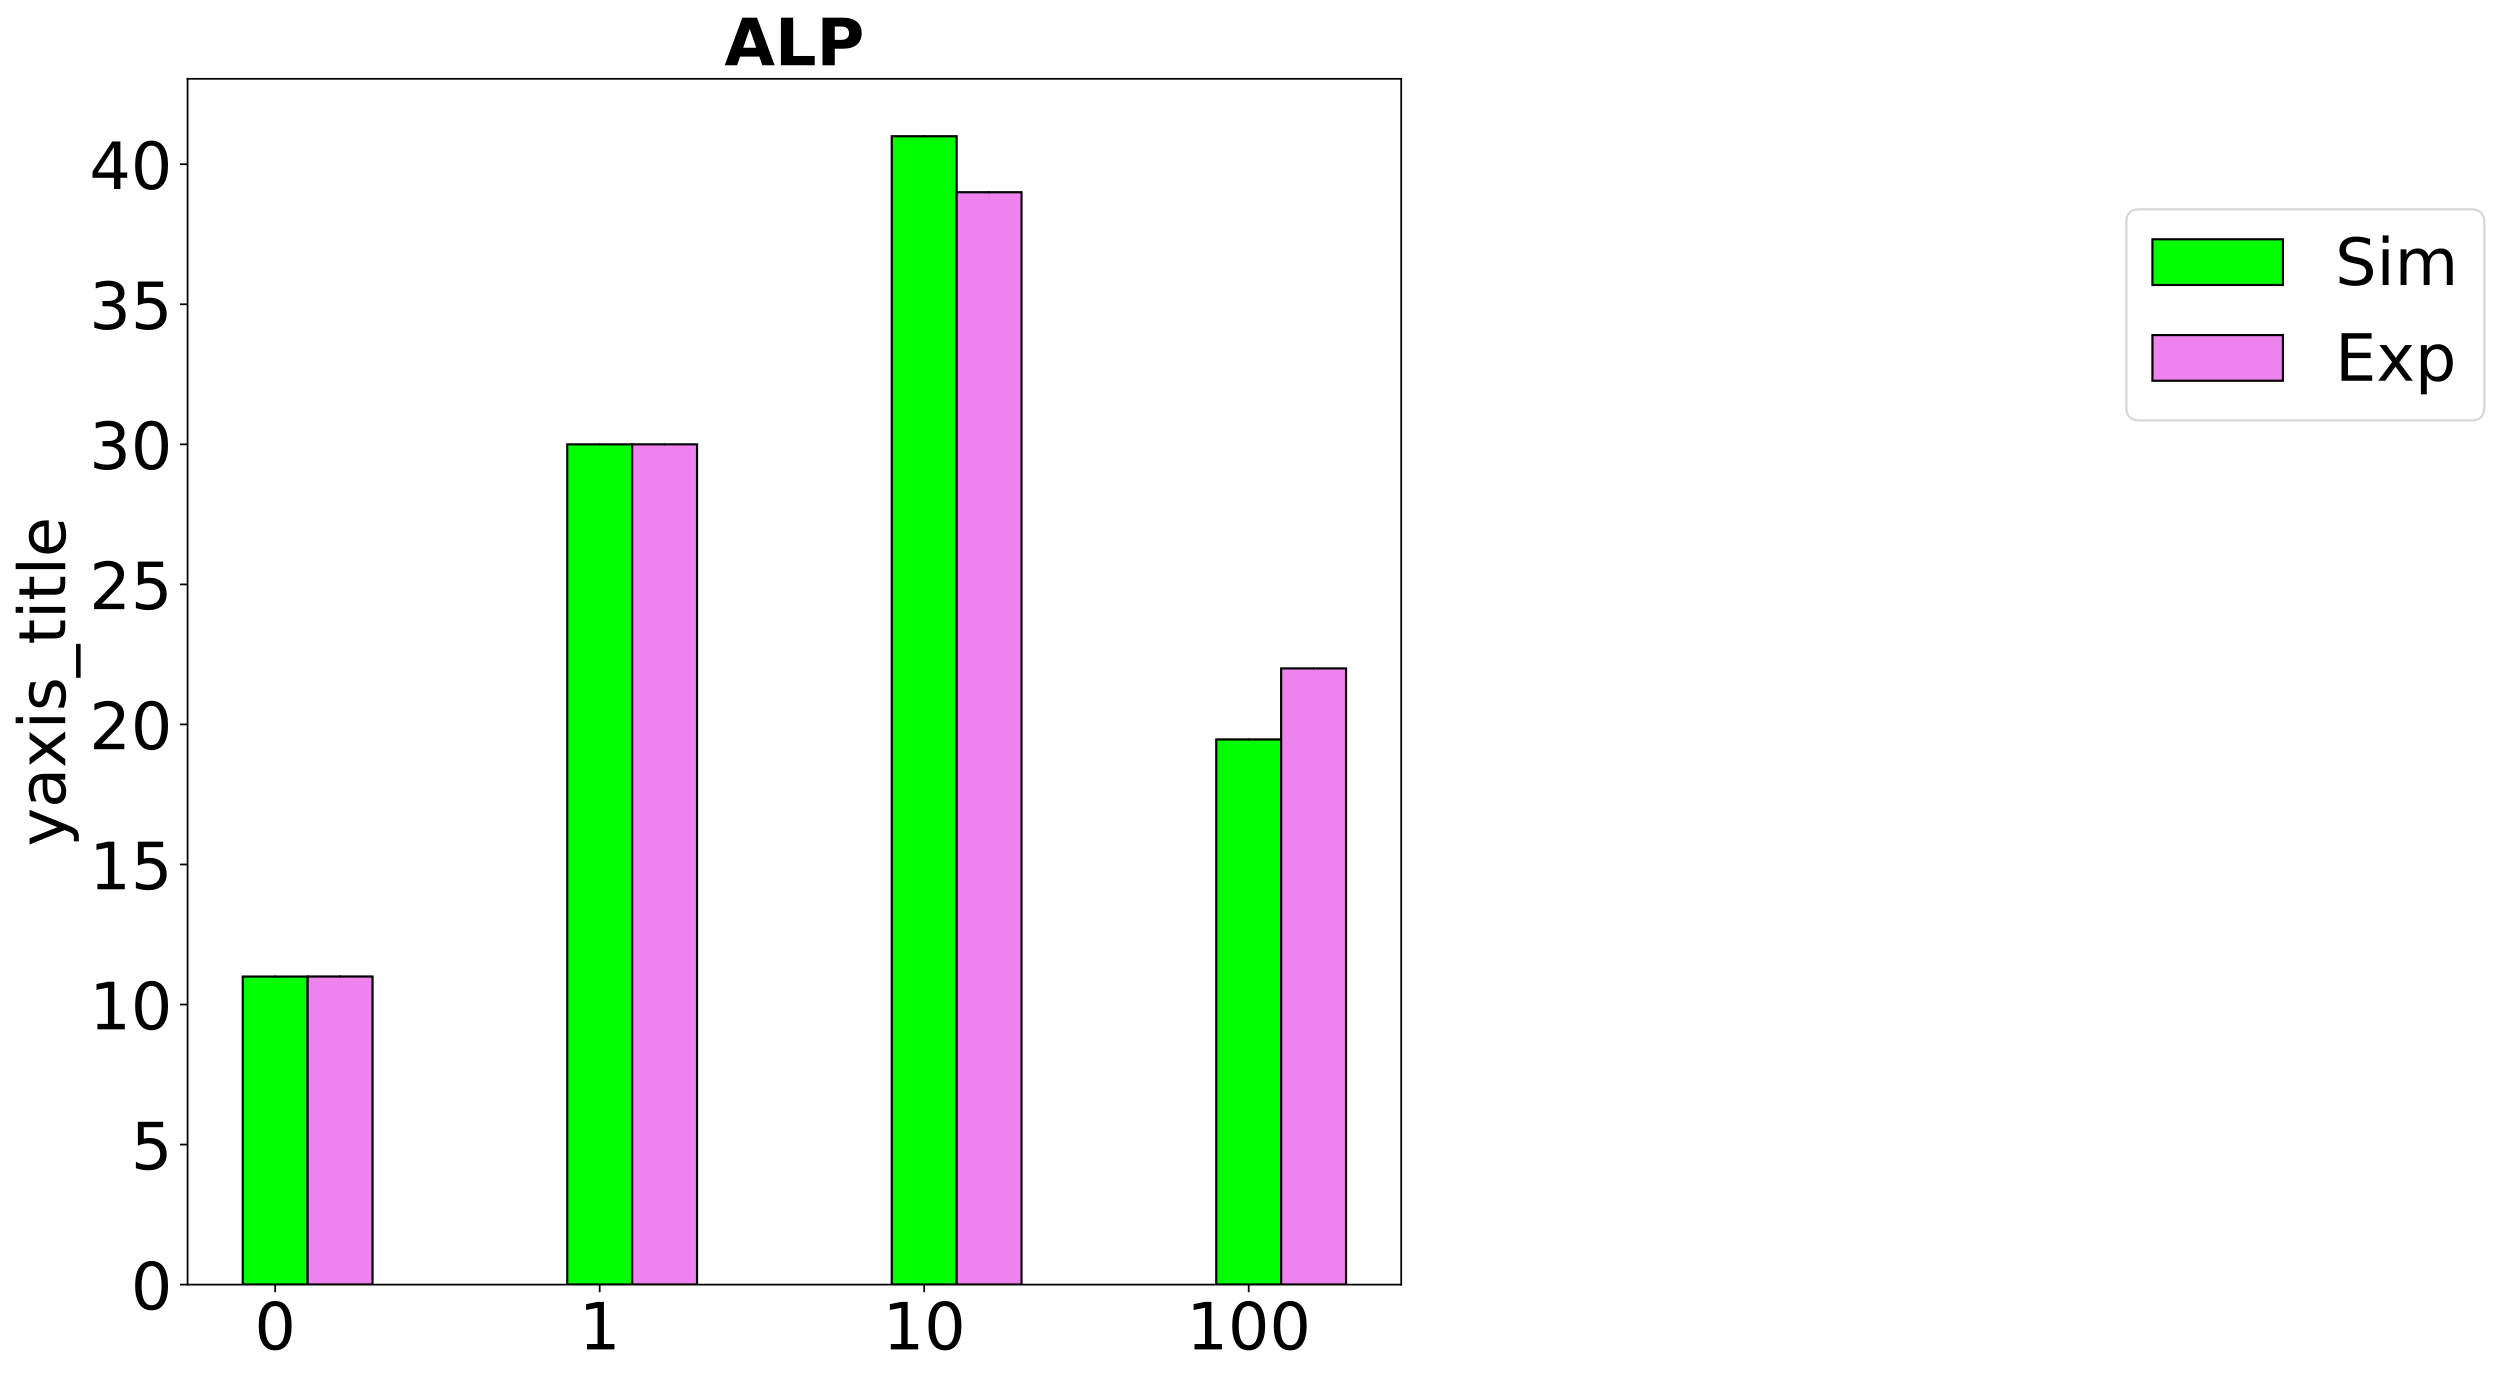
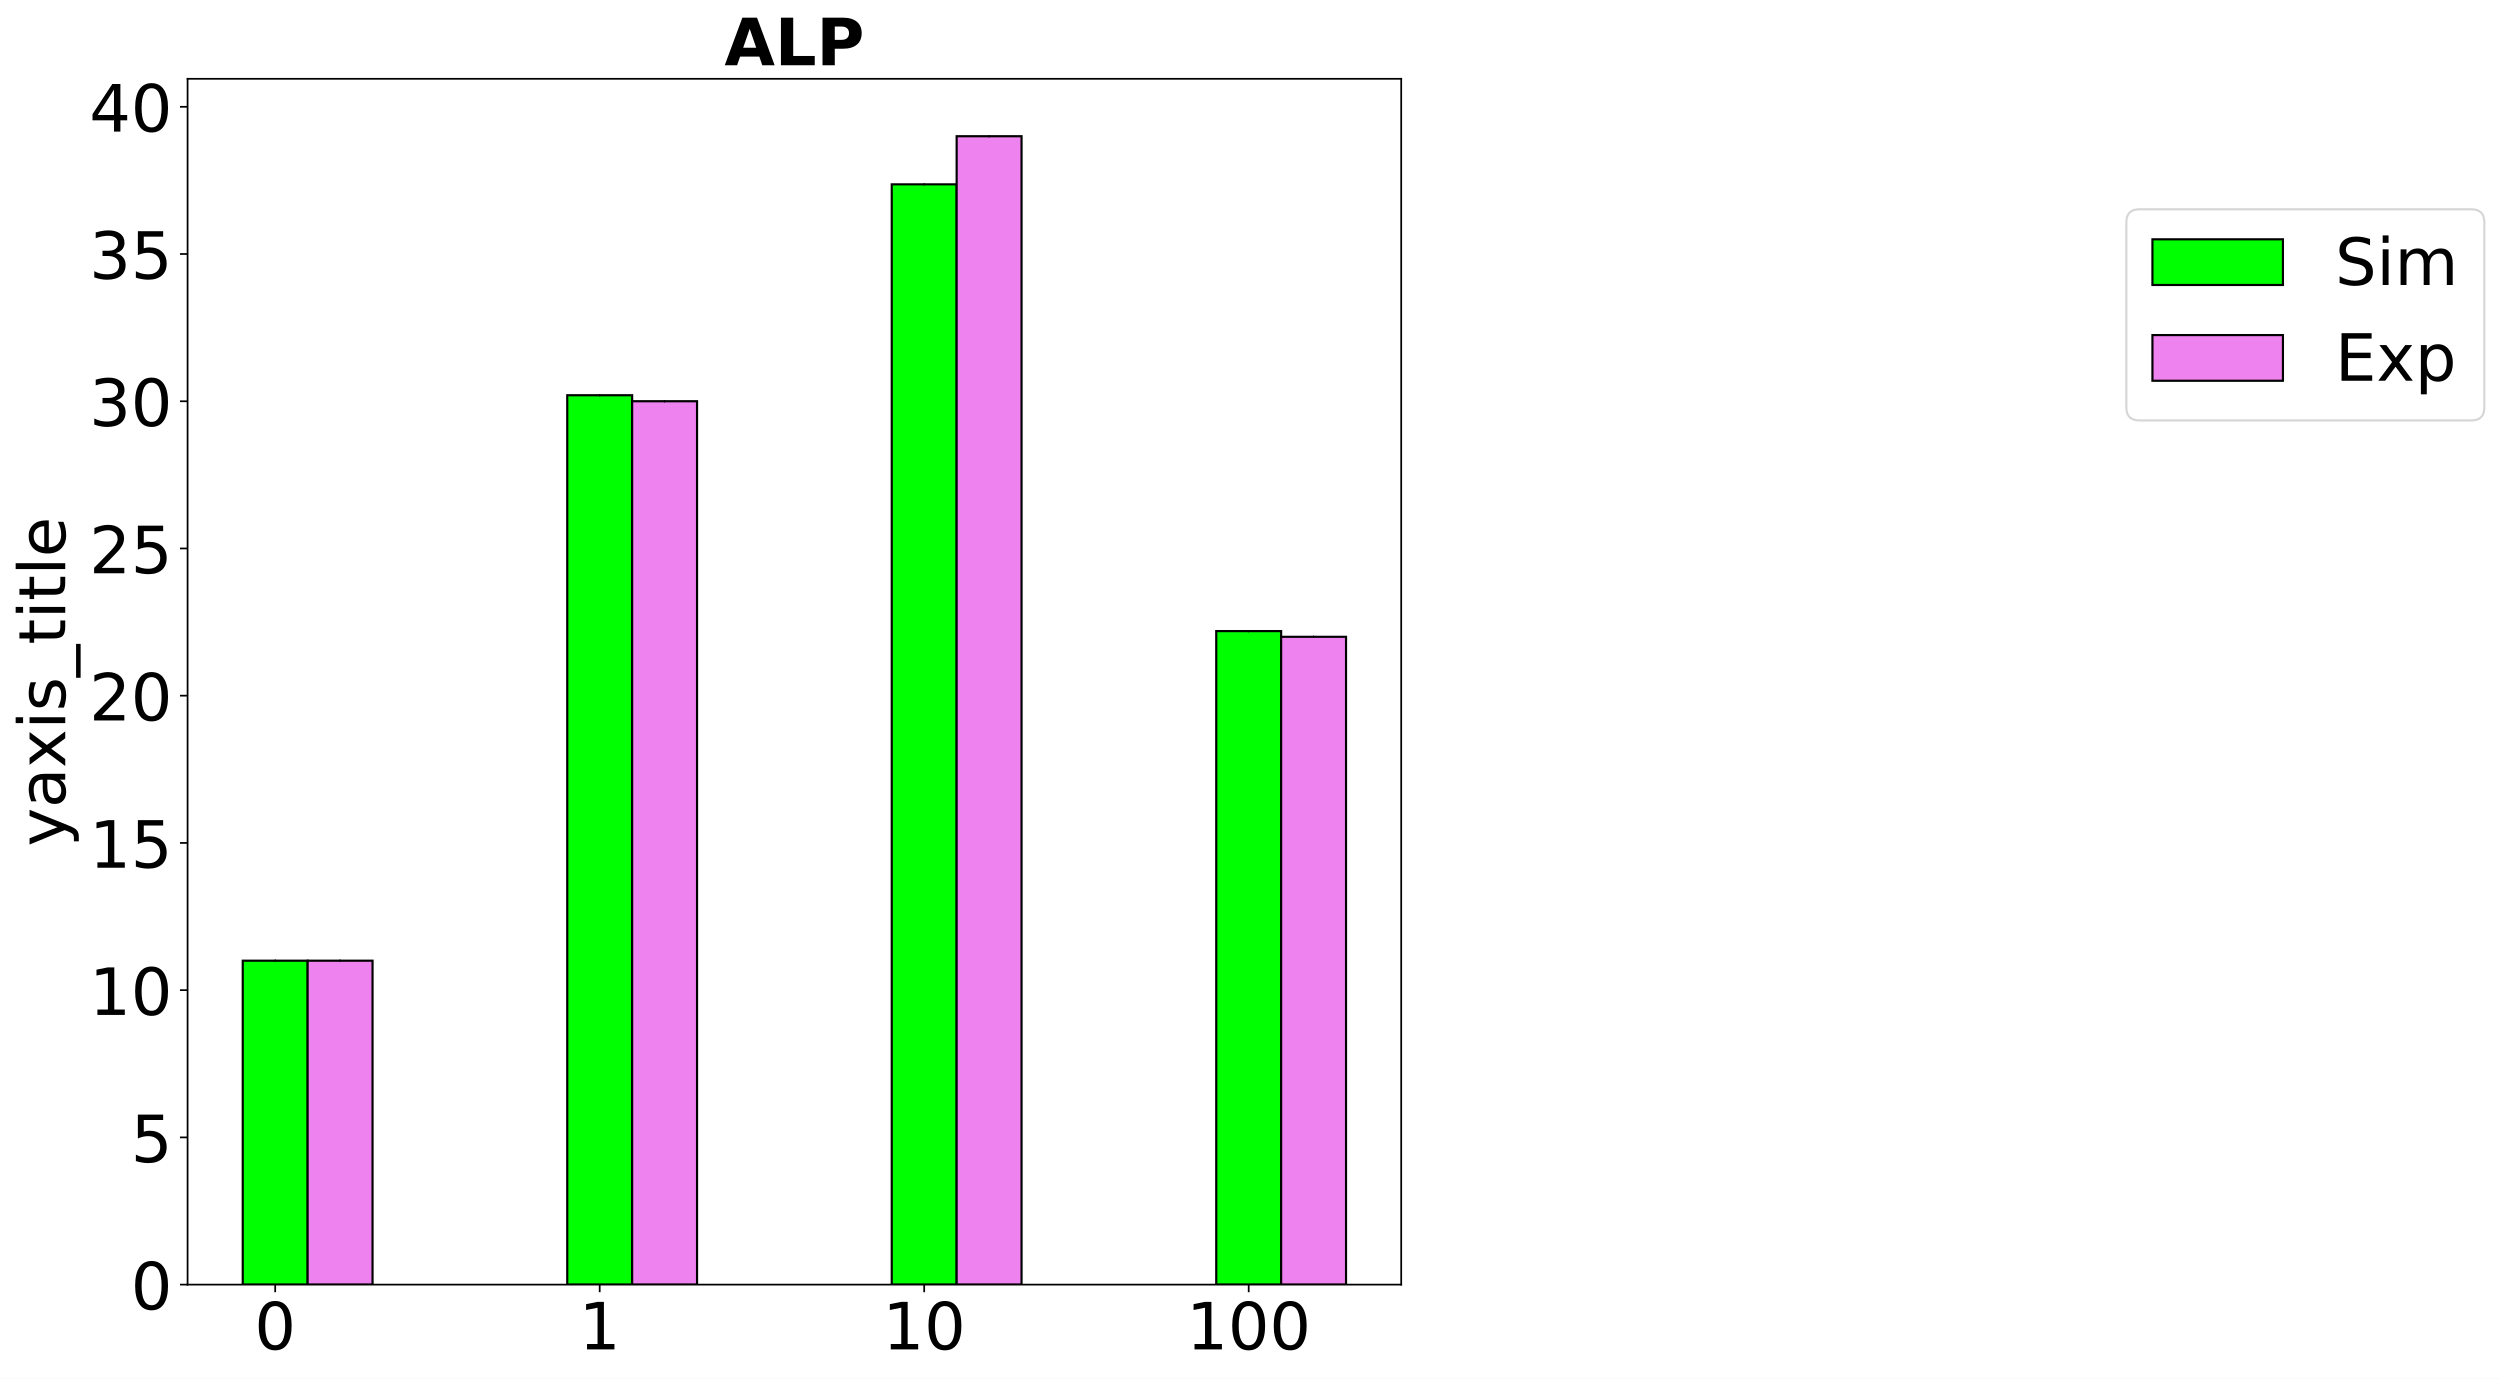
<svg xmlns="http://www.w3.org/2000/svg" xmlns:xlink="http://www.w3.org/1999/xlink" height="633.869pt" version="1.1" viewBox="0 0 1149.444 633.869" width="1149.444pt">
  <defs>
    <style type="text/css">
*{stroke-linecap:butt;stroke-linejoin:round;}
  </style>
  </defs>
  <g id="figure_1">
    <g id="patch_1">
      <path d="M 0 633.869  L 1149.444 633.869  L 1149.444 0  L 0 0  z " style="fill:#ffffff;" />
    </g>
    <g id="axes_1">
      <g id="patch_2">
        <path d="M 86.244 590.634  L 644.244 590.634  L 644.244 36.234  L 86.244 36.234  z " style="fill:#ffffff;" />
      </g>
      <g id="patch_3">
-         <path clip-path="url(#pd7578f62b3)" d="M 111.607 590.634  L 141.447 590.634  L 141.447 448.997  L 111.607 448.997  z " style="fill:#00ff00;stroke:#000000;stroke-linejoin:miter;" />
+         <path clip-path="url(#p61e68e7f55)" d="M 111.607 590.634  L 141.447 590.634  L 141.447 441.711  L 111.607 441.711  z " style="fill:#00ff00;stroke:#000000;stroke-linejoin:miter;" />
      </g>
      <g id="patch_4">
-         <path clip-path="url(#pd7578f62b3)" d="M 260.805 590.634  L 290.645 590.634  L 290.645 204.292  L 260.805 204.292  z " style="fill:#00ff00;stroke:#000000;stroke-linejoin:miter;" />
+         <path clip-path="url(#p61e68e7f55)" d="M 260.805 590.634  L 290.645 590.634  L 290.645 181.716  L 260.805 181.716  z " style="fill:#00ff00;stroke:#000000;stroke-linejoin:miter;" />
      </g>
      <g id="patch_5">
-         <path clip-path="url(#pd7578f62b3)" d="M 410.003 590.634  L 439.843 590.634  L 439.843 62.634  L 410.003 62.634  z " style="fill:#00ff00;stroke:#000000;stroke-linejoin:miter;" />
+         <path clip-path="url(#p61e68e7f55)" d="M 410.003 590.634  L 439.843 590.634  L 439.843 84.751  L 410.003 84.751  z " style="fill:#00ff00;stroke:#000000;stroke-linejoin:miter;" />
      </g>
      <g id="patch_6">
-         <path clip-path="url(#pd7578f62b3)" d="M 559.201 590.634  L 589.041 590.634  L 589.041 339.975  L 559.201 339.975  z " style="fill:#00ff00;stroke:#000000;stroke-linejoin:miter;" />
+         <path clip-path="url(#p61e68e7f55)" d="M 559.201 590.634  L 589.041 590.634  L 589.041 290.159  L 559.201 290.159  z " style="fill:#00ff00;stroke:#000000;stroke-linejoin:miter;" />
      </g>
      <g id="patch_7">
-         <path clip-path="url(#pd7578f62b3)" d="M 141.447 590.634  L 171.287 590.634  L 171.287 448.976  L 141.447 448.976  z " style="fill:#ee82ee;stroke:#000000;stroke-linejoin:miter;" />
+         <path clip-path="url(#p61e68e7f55)" d="M 141.447 590.634  L 171.287 590.634  L 171.287 441.711  L 141.447 441.711  z " style="fill:#ee82ee;stroke:#000000;stroke-linejoin:miter;" />
      </g>
      <g id="patch_8">
-         <path clip-path="url(#pd7578f62b3)" d="M 290.645 590.634  L 320.484 590.634  L 320.484 204.292  L 290.645 204.292  z " style="fill:#ee82ee;stroke:#000000;stroke-linejoin:miter;" />
+         <path clip-path="url(#p61e68e7f55)" d="M 290.645 590.634  L 320.484 590.634  L 320.484 184.481  L 290.645 184.481  z " style="fill:#ee82ee;stroke:#000000;stroke-linejoin:miter;" />
      </g>
      <g id="patch_9">
-         <path clip-path="url(#pd7578f62b3)" d="M 439.843 590.634  L 469.682 590.634  L 469.682 88.39  L 439.843 88.39  z " style="fill:#ee82ee;stroke:#000000;stroke-linejoin:miter;" />
+         <path clip-path="url(#p61e68e7f55)" d="M 439.843 590.634  L 469.682 590.634  L 469.682 62.634  L 439.843 62.634  z " style="fill:#ee82ee;stroke:#000000;stroke-linejoin:miter;" />
      </g>
      <g id="patch_10">
-         <path clip-path="url(#pd7578f62b3)" d="M 589.041 590.634  L 618.88 590.634  L 618.88 307.317  L 589.041 307.317  z " style="fill:#ee82ee;stroke:#000000;stroke-linejoin:miter;" />
+         <path clip-path="url(#p61e68e7f55)" d="M 589.041 590.634  L 618.88 590.634  L 618.88 292.788  L 589.041 292.788  z " style="fill:#ee82ee;stroke:#000000;stroke-linejoin:miter;" />
      </g>
      <g id="matplotlib.axis_1">
        <g id="xtick_1">
          <g id="line2d_1">
            <defs>
-               <path d="M 0 0  L 0 3.5  " id="mb18e94c8ef" style="stroke:#000000;stroke-width:0.8;" />
-             </defs>
-             <g>
-               <use style="stroke:#000000;stroke-width:0.8;" x="126.527" xlink:href="#mb18e94c8ef" y="590.634" />
+               <path d="M 0 0  L 0 3.5  " id="mce090a5b58" style="stroke:#000000;stroke-width:0.8;" />
+             </defs>
+             <g>
+               <use style="stroke:#000000;stroke-width:0.8;" x="126.527" xlink:href="#mce090a5b58" y="590.634" />
            </g>
          </g>
          <g id="text_1">
            <defs>
              <path d="M 31.781 66.406  Q 24.172 66.406 20.328 58.906  Q 16.5 51.422 16.5 36.375  Q 16.5 21.391 20.328 13.891  Q 24.172 6.391 31.781 6.391  Q 39.453 6.391 43.281 13.891  Q 47.125 21.391 47.125 36.375  Q 47.125 51.422 43.281 58.906  Q 39.453 66.406 31.781 66.406  z M 31.781 74.219  Q 44.047 74.219 50.516 64.516  Q 56.984 54.828 56.984 36.375  Q 56.984 17.969 50.516 8.266  Q 44.047 -1.422 31.781 -1.422  Q 19.531 -1.422 13.062 8.266  Q 6.594 17.969 6.594 36.375  Q 6.594 54.828 13.062 64.516  Q 19.531 74.219 31.781 74.219  z " id="DejaVuSans-48" />
            </defs>
            <g transform="translate(116.9834 620.4297)scale(0.3 -0.3)">
              <use xlink:href="#DejaVuSans-48" />
            </g>
          </g>
        </g>
        <g id="xtick_2">
          <g id="line2d_2">
            <g>
-               <use style="stroke:#000000;stroke-width:0.8;" x="275.725" xlink:href="#mb18e94c8ef" y="590.634" />
+               <use style="stroke:#000000;stroke-width:0.8;" x="275.725" xlink:href="#mce090a5b58" y="590.634" />
            </g>
          </g>
          <g id="text_2">
            <defs>
              <path d="M 12.406 8.297  L 28.516 8.297  L 28.516 63.922  L 10.984 60.406  L 10.984 69.391  L 28.422 72.906  L 38.281 72.906  L 38.281 8.297  L 54.391 8.297  L 54.391 0  L 12.406 0  z " id="DejaVuSans-49" />
            </defs>
            <g transform="translate(266.1813 620.4297)scale(0.3 -0.3)">
              <use xlink:href="#DejaVuSans-49" />
            </g>
          </g>
        </g>
        <g id="xtick_3">
          <g id="line2d_3">
            <g>
-               <use style="stroke:#000000;stroke-width:0.8;" x="424.923" xlink:href="#mb18e94c8ef" y="590.634" />
+               <use style="stroke:#000000;stroke-width:0.8;" x="424.923" xlink:href="#mce090a5b58" y="590.634" />
            </g>
          </g>
          <g id="text_3">
            <g transform="translate(405.8354 620.4297)scale(0.3 -0.3)">
              <use xlink:href="#DejaVuSans-49" />
              <use x="63.623" xlink:href="#DejaVuSans-48" />
            </g>
          </g>
        </g>
        <g id="xtick_4">
          <g id="line2d_4">
            <g>
-               <use style="stroke:#000000;stroke-width:0.8;" x="574.121" xlink:href="#mb18e94c8ef" y="590.634" />
+               <use style="stroke:#000000;stroke-width:0.8;" x="574.121" xlink:href="#mce090a5b58" y="590.634" />
            </g>
          </g>
          <g id="text_4">
            <g transform="translate(545.4895 620.4297)scale(0.3 -0.3)">
              <use xlink:href="#DejaVuSans-49" />
              <use x="63.623" xlink:href="#DejaVuSans-48" />
              <use x="127.246" xlink:href="#DejaVuSans-48" />
            </g>
          </g>
        </g>
      </g>
      <g id="matplotlib.axis_2">
        <g id="ytick_1">
          <g id="line2d_5">
            <defs>
-               <path d="M 0 0  L -3.5 0  " id="mbed8c957cb" style="stroke:#000000;stroke-width:0.8;" />
-             </defs>
-             <g>
-               <use style="stroke:#000000;stroke-width:0.8;" x="86.244" xlink:href="#mbed8c957cb" y="590.634" />
+               <path d="M 0 0  L -3.5 0  " id="md4f3ab21bb" style="stroke:#000000;stroke-width:0.8;" />
+             </defs>
+             <g>
+               <use style="stroke:#000000;stroke-width:0.8;" x="86.244" xlink:href="#md4f3ab21bb" y="590.634" />
            </g>
          </g>
          <g id="text_5">
            <g transform="translate(60.15625 602.032)scale(0.3 -0.3)">
              <use xlink:href="#DejaVuSans-48" />
            </g>
          </g>
        </g>
        <g id="ytick_2">
          <g id="line2d_6">
            <g>
-               <use style="stroke:#000000;stroke-width:0.8;" x="86.244" xlink:href="#mbed8c957cb" y="526.244" />
+               <use style="stroke:#000000;stroke-width:0.8;" x="86.244" xlink:href="#md4f3ab21bb" y="522.942" />
            </g>
          </g>
          <g id="text_6">
            <defs>
              <path d="M 10.797 72.906  L 49.516 72.906  L 49.516 64.594  L 19.828 64.594  L 19.828 46.734  Q 21.969 47.469 24.109 47.828  Q 26.266 48.188 28.422 48.188  Q 40.625 48.188 47.75 41.5  Q 54.891 34.812 54.891 23.391  Q 54.891 11.625 47.562 5.094  Q 40.234 -1.422 26.906 -1.422  Q 22.312 -1.422 17.547 -0.641  Q 12.797 0.141 7.719 1.703  L 7.719 11.625  Q 12.109 9.234 16.797 8.062  Q 21.484 6.891 26.703 6.891  Q 35.156 6.891 40.078 11.328  Q 45.016 15.766 45.016 23.391  Q 45.016 31 40.078 35.438  Q 35.156 39.891 26.703 39.891  Q 22.75 39.891 18.812 39.016  Q 14.891 38.141 10.797 36.281  z " id="DejaVuSans-53" />
            </defs>
-             <g transform="translate(60.15625 537.6417)scale(0.3 -0.3)">
+             <g transform="translate(60.15625 534.3397)scale(0.3 -0.3)">
              <use xlink:href="#DejaVuSans-53" />
            </g>
          </g>
        </g>
        <g id="ytick_3">
          <g id="line2d_7">
            <g>
-               <use style="stroke:#000000;stroke-width:0.8;" x="86.244" xlink:href="#mbed8c957cb" y="461.854" />
+               <use style="stroke:#000000;stroke-width:0.8;" x="86.244" xlink:href="#md4f3ab21bb" y="455.25" />
            </g>
          </g>
          <g id="text_7">
-             <g transform="translate(41.06875 473.2514)scale(0.3 -0.3)">
+             <g transform="translate(41.06875 466.6474)scale(0.3 -0.3)">
              <use xlink:href="#DejaVuSans-49" />
              <use x="63.623" xlink:href="#DejaVuSans-48" />
            </g>
          </g>
        </g>
        <g id="ytick_4">
          <g id="line2d_8">
            <g>
-               <use style="stroke:#000000;stroke-width:0.8;" x="86.244" xlink:href="#mbed8c957cb" y="397.463" />
+               <use style="stroke:#000000;stroke-width:0.8;" x="86.244" xlink:href="#md4f3ab21bb" y="387.557" />
            </g>
          </g>
          <g id="text_8">
-             <g transform="translate(41.06875 408.8611)scale(0.3 -0.3)">
+             <g transform="translate(41.06875 398.9551)scale(0.3 -0.3)">
              <use xlink:href="#DejaVuSans-49" />
              <use x="63.623" xlink:href="#DejaVuSans-53" />
            </g>
          </g>
        </g>
        <g id="ytick_5">
          <g id="line2d_9">
            <g>
-               <use style="stroke:#000000;stroke-width:0.8;" x="86.244" xlink:href="#mbed8c957cb" y="333.073" />
+               <use style="stroke:#000000;stroke-width:0.8;" x="86.244" xlink:href="#md4f3ab21bb" y="319.865" />
            </g>
          </g>
          <g id="text_9">
            <defs>
              <path d="M 19.188 8.297  L 53.609 8.297  L 53.609 0  L 7.328 0  L 7.328 8.297  Q 12.938 14.109 22.625 23.891  Q 32.328 33.688 34.812 36.531  Q 39.547 41.844 41.422 45.531  Q 43.312 49.219 43.312 52.781  Q 43.312 58.594 39.234 62.25  Q 35.156 65.922 28.609 65.922  Q 23.969 65.922 18.812 64.312  Q 13.672 62.703 7.812 59.422  L 7.812 69.391  Q 13.766 71.781 18.938 73  Q 24.125 74.219 28.422 74.219  Q 39.75 74.219 46.484 68.547  Q 53.219 62.891 53.219 53.422  Q 53.219 48.922 51.531 44.891  Q 49.859 40.875 45.406 35.406  Q 44.188 33.984 37.641 27.219  Q 31.109 20.453 19.188 8.297  z " id="DejaVuSans-50" />
            </defs>
-             <g transform="translate(41.06875 344.4708)scale(0.3 -0.3)">
+             <g transform="translate(41.06875 331.2628)scale(0.3 -0.3)">
              <use xlink:href="#DejaVuSans-50" />
              <use x="63.623" xlink:href="#DejaVuSans-48" />
            </g>
          </g>
        </g>
        <g id="ytick_6">
          <g id="line2d_10">
            <g>
-               <use style="stroke:#000000;stroke-width:0.8;" x="86.244" xlink:href="#mbed8c957cb" y="268.683" />
+               <use style="stroke:#000000;stroke-width:0.8;" x="86.244" xlink:href="#md4f3ab21bb" y="252.173" />
            </g>
          </g>
          <g id="text_10">
-             <g transform="translate(41.06875 280.0804)scale(0.3 -0.3)">
+             <g transform="translate(41.06875 263.5705)scale(0.3 -0.3)">
              <use xlink:href="#DejaVuSans-50" />
              <use x="63.623" xlink:href="#DejaVuSans-53" />
            </g>
          </g>
        </g>
        <g id="ytick_7">
          <g id="line2d_11">
            <g>
-               <use style="stroke:#000000;stroke-width:0.8;" x="86.244" xlink:href="#mbed8c957cb" y="204.292" />
+               <use style="stroke:#000000;stroke-width:0.8;" x="86.244" xlink:href="#md4f3ab21bb" y="184.481" />
            </g>
          </g>
          <g id="text_11">
            <defs>
              <path d="M 40.578 39.312  Q 47.656 37.797 51.625 33  Q 55.609 28.219 55.609 21.188  Q 55.609 10.406 48.188 4.484  Q 40.766 -1.422 27.094 -1.422  Q 22.516 -1.422 17.656 -0.516  Q 12.797 0.391 7.625 2.203  L 7.625 11.719  Q 11.719 9.328 16.594 8.109  Q 21.484 6.891 26.812 6.891  Q 36.078 6.891 40.938 10.547  Q 45.797 14.203 45.797 21.188  Q 45.797 27.641 41.281 31.266  Q 36.766 34.906 28.719 34.906  L 20.219 34.906  L 20.219 43.016  L 29.109 43.016  Q 36.375 43.016 40.234 45.922  Q 44.094 48.828 44.094 54.297  Q 44.094 59.906 40.109 62.906  Q 36.141 65.922 28.719 65.922  Q 24.656 65.922 20.016 65.031  Q 15.375 64.156 9.812 62.312  L 9.812 71.094  Q 15.438 72.656 20.344 73.438  Q 25.25 74.219 29.594 74.219  Q 40.828 74.219 47.359 69.109  Q 53.906 64.016 53.906 55.328  Q 53.906 49.266 50.438 45.094  Q 46.969 40.922 40.578 39.312  z " id="DejaVuSans-51" />
            </defs>
-             <g transform="translate(41.06875 215.6901)scale(0.3 -0.3)">
+             <g transform="translate(41.06875 195.8782)scale(0.3 -0.3)">
              <use xlink:href="#DejaVuSans-51" />
              <use x="63.623" xlink:href="#DejaVuSans-48" />
            </g>
          </g>
        </g>
        <g id="ytick_8">
          <g id="line2d_12">
            <g>
-               <use style="stroke:#000000;stroke-width:0.8;" x="86.244" xlink:href="#mbed8c957cb" y="139.902" />
+               <use style="stroke:#000000;stroke-width:0.8;" x="86.244" xlink:href="#md4f3ab21bb" y="116.788" />
            </g>
          </g>
          <g id="text_12">
-             <g transform="translate(41.06875 151.2998)scale(0.3 -0.3)">
+             <g transform="translate(41.06875 128.1859)scale(0.3 -0.3)">
              <use xlink:href="#DejaVuSans-51" />
              <use x="63.623" xlink:href="#DejaVuSans-53" />
            </g>
          </g>
        </g>
        <g id="ytick_9">
          <g id="line2d_13">
            <g>
-               <use style="stroke:#000000;stroke-width:0.8;" x="86.244" xlink:href="#mbed8c957cb" y="75.512" />
+               <use style="stroke:#000000;stroke-width:0.8;" x="86.244" xlink:href="#md4f3ab21bb" y="49.096" />
            </g>
          </g>
          <g id="text_13">
            <defs>
              <path d="M 37.797 64.312  L 12.891 25.391  L 37.797 25.391  z M 35.203 72.906  L 47.609 72.906  L 47.609 25.391  L 58.016 25.391  L 58.016 17.188  L 47.609 17.188  L 47.609 0  L 37.797 0  L 37.797 17.188  L 4.891 17.188  L 4.891 26.703  z " id="DejaVuSans-52" />
            </defs>
-             <g transform="translate(41.06875 86.90948)scale(0.3 -0.3)">
+             <g transform="translate(41.06875 60.49357)scale(0.3 -0.3)">
              <use xlink:href="#DejaVuSans-52" />
              <use x="63.623" xlink:href="#DejaVuSans-48" />
            </g>
          </g>
        </g>
        <g id="text_14">
          <defs>
            <path d="M 32.172 -5.078  Q 28.375 -14.844 24.75 -17.812  Q 21.141 -20.797 15.094 -20.797  L 7.906 -20.797  L 7.906 -13.281  L 13.188 -13.281  Q 16.891 -13.281 18.938 -11.516  Q 21 -9.766 23.484 -3.219  L 25.094 0.875  L 2.984 54.688  L 12.5 54.688  L 29.594 11.922  L 46.688 54.688  L 56.203 54.688  z " id="DejaVuSans-121" />
            <path d="M 34.281 27.484  Q 23.391 27.484 19.188 25  Q 14.984 22.516 14.984 16.5  Q 14.984 11.719 18.141 8.906  Q 21.297 6.109 26.703 6.109  Q 34.188 6.109 38.703 11.406  Q 43.219 16.703 43.219 25.484  L 43.219 27.484  z M 52.203 31.203  L 52.203 0  L 43.219 0  L 43.219 8.297  Q 40.141 3.328 35.547 0.953  Q 30.953 -1.422 24.312 -1.422  Q 15.922 -1.422 10.953 3.297  Q 6 8.016 6 15.922  Q 6 25.141 12.172 29.828  Q 18.359 34.516 30.609 34.516  L 43.219 34.516  L 43.219 35.406  Q 43.219 41.609 39.141 45  Q 35.062 48.391 27.688 48.391  Q 23 48.391 18.547 47.266  Q 14.109 46.141 10.016 43.891  L 10.016 52.203  Q 14.938 54.109 19.578 55.047  Q 24.219 56 28.609 56  Q 40.484 56 46.344 49.844  Q 52.203 43.703 52.203 31.203  z " id="DejaVuSans-97" />
            <path d="M 54.891 54.688  L 35.109 28.078  L 55.906 0  L 45.312 0  L 29.391 21.484  L 13.484 0  L 2.875 0  L 24.125 28.609  L 4.688 54.688  L 15.281 54.688  L 29.781 35.203  L 44.281 54.688  z " id="DejaVuSans-120" />
            <path d="M 9.422 54.688  L 18.406 54.688  L 18.406 0  L 9.422 0  z M 9.422 75.984  L 18.406 75.984  L 18.406 64.594  L 9.422 64.594  z " id="DejaVuSans-105" />
            <path d="M 44.281 53.078  L 44.281 44.578  Q 40.484 46.531 36.375 47.5  Q 32.281 48.484 27.875 48.484  Q 21.188 48.484 17.844 46.438  Q 14.5 44.391 14.5 40.281  Q 14.5 37.156 16.891 35.375  Q 19.281 33.594 26.516 31.984  L 29.594 31.297  Q 39.156 29.25 43.188 25.516  Q 47.219 21.781 47.219 15.094  Q 47.219 7.469 41.188 3.016  Q 35.156 -1.422 24.609 -1.422  Q 20.219 -1.422 15.453 -0.562  Q 10.688 0.297 5.422 2  L 5.422 11.281  Q 10.406 8.688 15.234 7.391  Q 20.062 6.109 24.812 6.109  Q 31.156 6.109 34.562 8.281  Q 37.984 10.453 37.984 14.406  Q 37.984 18.062 35.516 20.016  Q 33.062 21.969 24.703 23.781  L 21.578 24.516  Q 13.234 26.266 9.516 29.906  Q 5.812 33.547 5.812 39.891  Q 5.812 47.609 11.281 51.797  Q 16.75 56 26.812 56  Q 31.781 56 36.172 55.266  Q 40.578 54.547 44.281 53.078  z " id="DejaVuSans-115" />
            <path d="M 50.984 -16.609  L 50.984 -23.578  L -0.984 -23.578  L -0.984 -16.609  z " id="DejaVuSans-95" />
            <path d="M 18.312 70.219  L 18.312 54.688  L 36.812 54.688  L 36.812 47.703  L 18.312 47.703  L 18.312 18.016  Q 18.312 11.328 20.141 9.422  Q 21.969 7.516 27.594 7.516  L 36.812 7.516  L 36.812 0  L 27.594 0  Q 17.188 0 13.234 3.875  Q 9.281 7.766 9.281 18.016  L 9.281 47.703  L 2.688 47.703  L 2.688 54.688  L 9.281 54.688  L 9.281 70.219  z " id="DejaVuSans-116" />
            <path d="M 9.422 75.984  L 18.406 75.984  L 18.406 0  L 9.422 0  z " id="DejaVuSans-108" />
            <path d="M 56.203 29.594  L 56.203 25.203  L 14.891 25.203  Q 15.484 15.922 20.484 11.062  Q 25.484 6.203 34.422 6.203  Q 39.594 6.203 44.453 7.469  Q 49.312 8.734 54.109 11.281  L 54.109 2.781  Q 49.266 0.734 44.188 -0.344  Q 39.109 -1.422 33.891 -1.422  Q 20.797 -1.422 13.156 6.188  Q 5.516 13.812 5.516 26.812  Q 5.516 40.234 12.766 48.109  Q 20.016 56 32.328 56  Q 43.359 56 49.781 48.891  Q 56.203 41.797 56.203 29.594  z M 47.219 32.234  Q 47.125 39.594 43.094 43.984  Q 39.062 48.391 32.422 48.391  Q 24.906 48.391 20.391 44.141  Q 15.875 39.891 15.188 32.172  z " id="DejaVuSans-101" />
          </defs>
          <g transform="translate(29.99531 389.1891)rotate(-90)scale(0.3 -0.3)">
            <use xlink:href="#DejaVuSans-121" />
            <use x="59.18" xlink:href="#DejaVuSans-97" />
            <use x="120.459" xlink:href="#DejaVuSans-120" />
            <use x="179.639" xlink:href="#DejaVuSans-105" />
            <use x="207.422" xlink:href="#DejaVuSans-115" />
            <use x="259.521" xlink:href="#DejaVuSans-95" />
            <use x="309.521" xlink:href="#DejaVuSans-116" />
            <use x="348.73" xlink:href="#DejaVuSans-105" />
            <use x="376.514" xlink:href="#DejaVuSans-116" />
            <use x="415.723" xlink:href="#DejaVuSans-108" />
            <use x="443.506" xlink:href="#DejaVuSans-101" />
          </g>
        </g>
      </g>
      <g id="LineCollection_1">
-         <path clip-path="url(#pd7578f62b3)" d="M 126.527 448.997  L 126.527 448.997  " style="fill:none;stroke:#000000;stroke-width:1.5;" />
-         <path clip-path="url(#pd7578f62b3)" d="M 275.725 204.292  L 275.725 204.292  " style="fill:none;stroke:#000000;stroke-width:1.5;" />
-         <path clip-path="url(#pd7578f62b3)" d="M 424.923 62.634  L 424.923 62.634  " style="fill:none;stroke:#000000;stroke-width:1.5;" />
-         <path clip-path="url(#pd7578f62b3)" d="M 574.121 339.975  L 574.121 339.975  " style="fill:none;stroke:#000000;stroke-width:1.5;" />
+         <path clip-path="url(#p61e68e7f55)" d="M 126.527 441.711  L 126.527 441.711  " style="fill:none;stroke:#000000;stroke-width:1.5;" />
+         <path clip-path="url(#p61e68e7f55)" d="M 275.725 181.716  L 275.725 181.716  " style="fill:none;stroke:#000000;stroke-width:1.5;" />
+         <path clip-path="url(#p61e68e7f55)" d="M 424.923 84.751  L 424.923 84.751  " style="fill:none;stroke:#000000;stroke-width:1.5;" />
+         <path clip-path="url(#p61e68e7f55)" d="M 574.121 290.159  L 574.121 290.159  " style="fill:none;stroke:#000000;stroke-width:1.5;" />
      </g>
      <g id="LineCollection_2">
-         <path clip-path="url(#pd7578f62b3)" d="M 156.367 448.976  L 156.367 448.976  " style="fill:none;stroke:#000000;stroke-width:1.5;" />
-         <path clip-path="url(#pd7578f62b3)" d="M 305.565 204.292  L 305.565 204.292  " style="fill:none;stroke:#000000;stroke-width:1.5;" />
-         <path clip-path="url(#pd7578f62b3)" d="M 454.762 88.39  L 454.762 88.39  " style="fill:none;stroke:#000000;stroke-width:1.5;" />
-         <path clip-path="url(#pd7578f62b3)" d="M 603.96 307.317  L 603.96 307.317  " style="fill:none;stroke:#000000;stroke-width:1.5;" />
+         <path clip-path="url(#p61e68e7f55)" d="M 156.367 441.711  L 156.367 441.711  " style="fill:none;stroke:#000000;stroke-width:1.5;" />
+         <path clip-path="url(#p61e68e7f55)" d="M 305.565 184.481  L 305.565 184.481  " style="fill:none;stroke:#000000;stroke-width:1.5;" />
+         <path clip-path="url(#p61e68e7f55)" d="M 454.762 62.634  L 454.762 62.634  " style="fill:none;stroke:#000000;stroke-width:1.5;" />
+         <path clip-path="url(#p61e68e7f55)" d="M 603.96 292.788  L 603.96 292.788  " style="fill:none;stroke:#000000;stroke-width:1.5;" />
      </g>
      <g id="line2d_14">
        <defs>
-           <path d="M 0.2 0  L -0.2 -0  " id="m34dc50a391" style="stroke:#000000;" />
+           <path d="M 0.2 0  L -0.2 -0  " id="m7ba4de6c51" style="stroke:#000000;" />
        </defs>
-         <g clip-path="url(#pd7578f62b3)">
-           <use style="stroke:#000000;" x="126.527" xlink:href="#m34dc50a391" y="448.997" />
-           <use style="stroke:#000000;" x="275.725" xlink:href="#m34dc50a391" y="204.292" />
-           <use style="stroke:#000000;" x="424.923" xlink:href="#m34dc50a391" y="62.634" />
-           <use style="stroke:#000000;" x="574.121" xlink:href="#m34dc50a391" y="339.975" />
+         <g clip-path="url(#p61e68e7f55)">
+           <use style="stroke:#000000;" x="126.527" xlink:href="#m7ba4de6c51" y="441.711" />
+           <use style="stroke:#000000;" x="275.725" xlink:href="#m7ba4de6c51" y="181.716" />
+           <use style="stroke:#000000;" x="424.923" xlink:href="#m7ba4de6c51" y="84.751" />
+           <use style="stroke:#000000;" x="574.121" xlink:href="#m7ba4de6c51" y="290.159" />
        </g>
      </g>
      <g id="line2d_15">
-         <g clip-path="url(#pd7578f62b3)">
-           <use style="stroke:#000000;" x="126.527" xlink:href="#m34dc50a391" y="448.997" />
-           <use style="stroke:#000000;" x="275.725" xlink:href="#m34dc50a391" y="204.292" />
-           <use style="stroke:#000000;" x="424.923" xlink:href="#m34dc50a391" y="62.634" />
-           <use style="stroke:#000000;" x="574.121" xlink:href="#m34dc50a391" y="339.975" />
+         <g clip-path="url(#p61e68e7f55)">
+           <use style="stroke:#000000;" x="126.527" xlink:href="#m7ba4de6c51" y="441.711" />
+           <use style="stroke:#000000;" x="275.725" xlink:href="#m7ba4de6c51" y="181.716" />
+           <use style="stroke:#000000;" x="424.923" xlink:href="#m7ba4de6c51" y="84.751" />
+           <use style="stroke:#000000;" x="574.121" xlink:href="#m7ba4de6c51" y="290.159" />
        </g>
      </g>
      <g id="line2d_16">
-         <g clip-path="url(#pd7578f62b3)">
-           <use style="stroke:#000000;" x="156.367" xlink:href="#m34dc50a391" y="448.976" />
-           <use style="stroke:#000000;" x="305.565" xlink:href="#m34dc50a391" y="204.292" />
-           <use style="stroke:#000000;" x="454.762" xlink:href="#m34dc50a391" y="88.39" />
-           <use style="stroke:#000000;" x="603.96" xlink:href="#m34dc50a391" y="307.317" />
+         <g clip-path="url(#p61e68e7f55)">
+           <use style="stroke:#000000;" x="156.367" xlink:href="#m7ba4de6c51" y="441.711" />
+           <use style="stroke:#000000;" x="305.565" xlink:href="#m7ba4de6c51" y="184.481" />
+           <use style="stroke:#000000;" x="454.762" xlink:href="#m7ba4de6c51" y="62.634" />
+           <use style="stroke:#000000;" x="603.96" xlink:href="#m7ba4de6c51" y="292.788" />
        </g>
      </g>
      <g id="line2d_17">
-         <g clip-path="url(#pd7578f62b3)">
-           <use style="stroke:#000000;" x="156.367" xlink:href="#m34dc50a391" y="448.976" />
-           <use style="stroke:#000000;" x="305.565" xlink:href="#m34dc50a391" y="204.292" />
-           <use style="stroke:#000000;" x="454.762" xlink:href="#m34dc50a391" y="88.39" />
-           <use style="stroke:#000000;" x="603.96" xlink:href="#m34dc50a391" y="307.317" />
+         <g clip-path="url(#p61e68e7f55)">
+           <use style="stroke:#000000;" x="156.367" xlink:href="#m7ba4de6c51" y="441.711" />
+           <use style="stroke:#000000;" x="305.565" xlink:href="#m7ba4de6c51" y="184.481" />
+           <use style="stroke:#000000;" x="454.762" xlink:href="#m7ba4de6c51" y="62.634" />
+           <use style="stroke:#000000;" x="603.96" xlink:href="#m7ba4de6c51" y="292.788" />
        </g>
      </g>
      <g id="patch_11">
        <path d="M 86.244 590.634  L 86.244 36.234  " style="fill:none;stroke:#000000;stroke-linecap:square;stroke-linejoin:miter;stroke-width:0.8;" />
      </g>
      <g id="patch_12">
        <path d="M 644.244 590.634  L 644.244 36.234  " style="fill:none;stroke:#000000;stroke-linecap:square;stroke-linejoin:miter;stroke-width:0.8;" />
      </g>
      <g id="patch_13">
        <path d="M 86.244 590.634  L 644.244 590.634  " style="fill:none;stroke:#000000;stroke-linecap:square;stroke-linejoin:miter;stroke-width:0.8;" />
      </g>
      <g id="patch_14">
        <path d="M 86.244 36.234  L 644.244 36.234  " style="fill:none;stroke:#000000;stroke-linecap:square;stroke-linejoin:miter;stroke-width:0.8;" />
      </g>
      <g id="text_15">
        <defs>
          <path d="M 53.422 13.281  L 24.031 13.281  L 19.391 0  L 0.484 0  L 27.484 72.906  L 49.906 72.906  L 76.906 0  L 58.016 0  z M 28.719 26.812  L 48.688 26.812  L 38.719 55.812  z " id="DejaVuSans-Bold-65" />
          <path d="M 9.188 72.906  L 27.984 72.906  L 27.984 14.203  L 60.984 14.203  L 60.984 0  L 9.188 0  z " id="DejaVuSans-Bold-76" />
          <path d="M 9.188 72.906  L 40.375 72.906  Q 54.297 72.906 61.734 66.719  Q 69.188 60.547 69.188 49.125  Q 69.188 37.641 61.734 31.469  Q 54.297 25.297 40.375 25.297  L 27.984 25.297  L 27.984 0  L 9.188 0  z M 27.984 59.281  L 27.984 38.922  L 38.375 38.922  Q 43.844 38.922 46.828 41.578  Q 49.812 44.234 49.812 49.125  Q 49.812 54 46.828 56.641  Q 43.844 59.281 38.375 59.281  z " id="DejaVuSans-Bold-80" />
        </defs>
        <g transform="translate(333.0828 29.99531)scale(0.3 -0.3)">
          <use xlink:href="#DejaVuSans-Bold-65" />
          <use x="77.393" xlink:href="#DejaVuSans-Bold-76" />
          <use x="141.113" xlink:href="#DejaVuSans-Bold-80" />
        </g>
      </g>
      <g id="legend_1">
        <g id="patch_15">
          <path d="M 983.642 193.303  L 1136.244 193.303  Q 1142.244 193.303 1142.244 187.303  L 1142.244 102.234  Q 1142.244 96.234 1136.244 96.234  L 983.642 96.234  Q 977.642 96.234 977.642 102.234  L 977.642 187.303  Q 977.642 193.303 983.642 193.303  z " style="fill:#ffffff;opacity:0.8;stroke:#cccccc;stroke-linejoin:miter;" />
        </g>
        <g id="patch_16">
          <path d="M 989.642 131.03  L 1049.642 131.03  L 1049.642 110.03  L 989.642 110.03  z " style="fill:#00ff00;stroke:#000000;stroke-linejoin:miter;" />
        </g>
        <g id="text_16">
          <defs>
            <path d="M 53.516 70.516  L 53.516 60.891  Q 47.906 63.578 42.922 64.891  Q 37.938 66.219 33.297 66.219  Q 25.25 66.219 20.875 63.094  Q 16.5 59.969 16.5 54.203  Q 16.5 49.359 19.406 46.891  Q 22.312 44.438 30.422 42.922  L 36.375 41.703  Q 47.406 39.594 52.656 34.297  Q 57.906 29 57.906 20.125  Q 57.906 9.516 50.797 4.047  Q 43.703 -1.422 29.984 -1.422  Q 24.812 -1.422 18.969 -0.25  Q 13.141 0.922 6.891 3.219  L 6.891 13.375  Q 12.891 10.016 18.656 8.297  Q 24.422 6.594 29.984 6.594  Q 38.422 6.594 43.016 9.906  Q 47.609 13.234 47.609 19.391  Q 47.609 24.75 44.312 27.781  Q 41.016 30.812 33.5 32.328  L 27.484 33.5  Q 16.453 35.688 11.516 40.375  Q 6.594 45.062 6.594 53.422  Q 6.594 63.094 13.406 68.656  Q 20.219 74.219 32.172 74.219  Q 37.312 74.219 42.625 73.281  Q 47.953 72.359 53.516 70.516  z " id="DejaVuSans-83" />
            <path d="M 52 44.188  Q 55.375 50.25 60.062 53.125  Q 64.75 56 71.094 56  Q 79.641 56 84.281 50.016  Q 88.922 44.047 88.922 33.016  L 88.922 0  L 79.891 0  L 79.891 32.719  Q 79.891 40.578 77.094 44.375  Q 74.312 48.188 68.609 48.188  Q 61.625 48.188 57.562 43.547  Q 53.516 38.922 53.516 30.906  L 53.516 0  L 44.484 0  L 44.484 32.719  Q 44.484 40.625 41.703 44.406  Q 38.922 48.188 33.109 48.188  Q 26.219 48.188 22.156 43.531  Q 18.109 38.875 18.109 30.906  L 18.109 0  L 9.078 0  L 9.078 54.688  L 18.109 54.688  L 18.109 46.188  Q 21.188 51.219 25.484 53.609  Q 29.781 56 35.688 56  Q 41.656 56 45.828 52.969  Q 50 49.953 52 44.188  z " id="DejaVuSans-109" />
          </defs>
          <g transform="translate(1073.642 131.0297)scale(0.3 -0.3)">
            <use xlink:href="#DejaVuSans-83" />
            <use x="63.477" xlink:href="#DejaVuSans-105" />
            <use x="91.26" xlink:href="#DejaVuSans-109" />
          </g>
        </g>
        <g id="patch_17">
          <path d="M 989.642 175.064  L 1049.642 175.064  L 1049.642 154.064  L 989.642 154.064  z " style="fill:#ee82ee;stroke:#000000;stroke-linejoin:miter;" />
        </g>
        <g id="text_17">
          <defs>
            <path d="M 9.812 72.906  L 55.906 72.906  L 55.906 64.594  L 19.672 64.594  L 19.672 43.016  L 54.391 43.016  L 54.391 34.719  L 19.672 34.719  L 19.672 8.297  L 56.781 8.297  L 56.781 0  L 9.812 0  z " id="DejaVuSans-69" />
            <path d="M 18.109 8.203  L 18.109 -20.797  L 9.078 -20.797  L 9.078 54.688  L 18.109 54.688  L 18.109 46.391  Q 20.953 51.266 25.266 53.625  Q 29.594 56 35.594 56  Q 45.562 56 51.781 48.094  Q 58.016 40.188 58.016 27.297  Q 58.016 14.406 51.781 6.484  Q 45.562 -1.422 35.594 -1.422  Q 29.594 -1.422 25.266 0.953  Q 20.953 3.328 18.109 8.203  z M 48.688 27.297  Q 48.688 37.203 44.609 42.844  Q 40.531 48.484 33.406 48.484  Q 26.266 48.484 22.188 42.844  Q 18.109 37.203 18.109 27.297  Q 18.109 17.391 22.188 11.75  Q 26.266 6.109 33.406 6.109  Q 40.531 6.109 44.609 11.75  Q 48.688 17.391 48.688 27.297  z " id="DejaVuSans-112" />
          </defs>
          <g transform="translate(1073.642 175.0641)scale(0.3 -0.3)">
            <use xlink:href="#DejaVuSans-69" />
            <use x="63.184" xlink:href="#DejaVuSans-120" />
            <use x="122.363" xlink:href="#DejaVuSans-112" />
          </g>
        </g>
      </g>
    </g>
  </g>
  <defs>
-     <clipPath id="pd7578f62b3">
+     <clipPath id="p61e68e7f55">
      <rect height="554.4" width="558" x="86.244" y="36.234" />
    </clipPath>
  </defs>
</svg>
